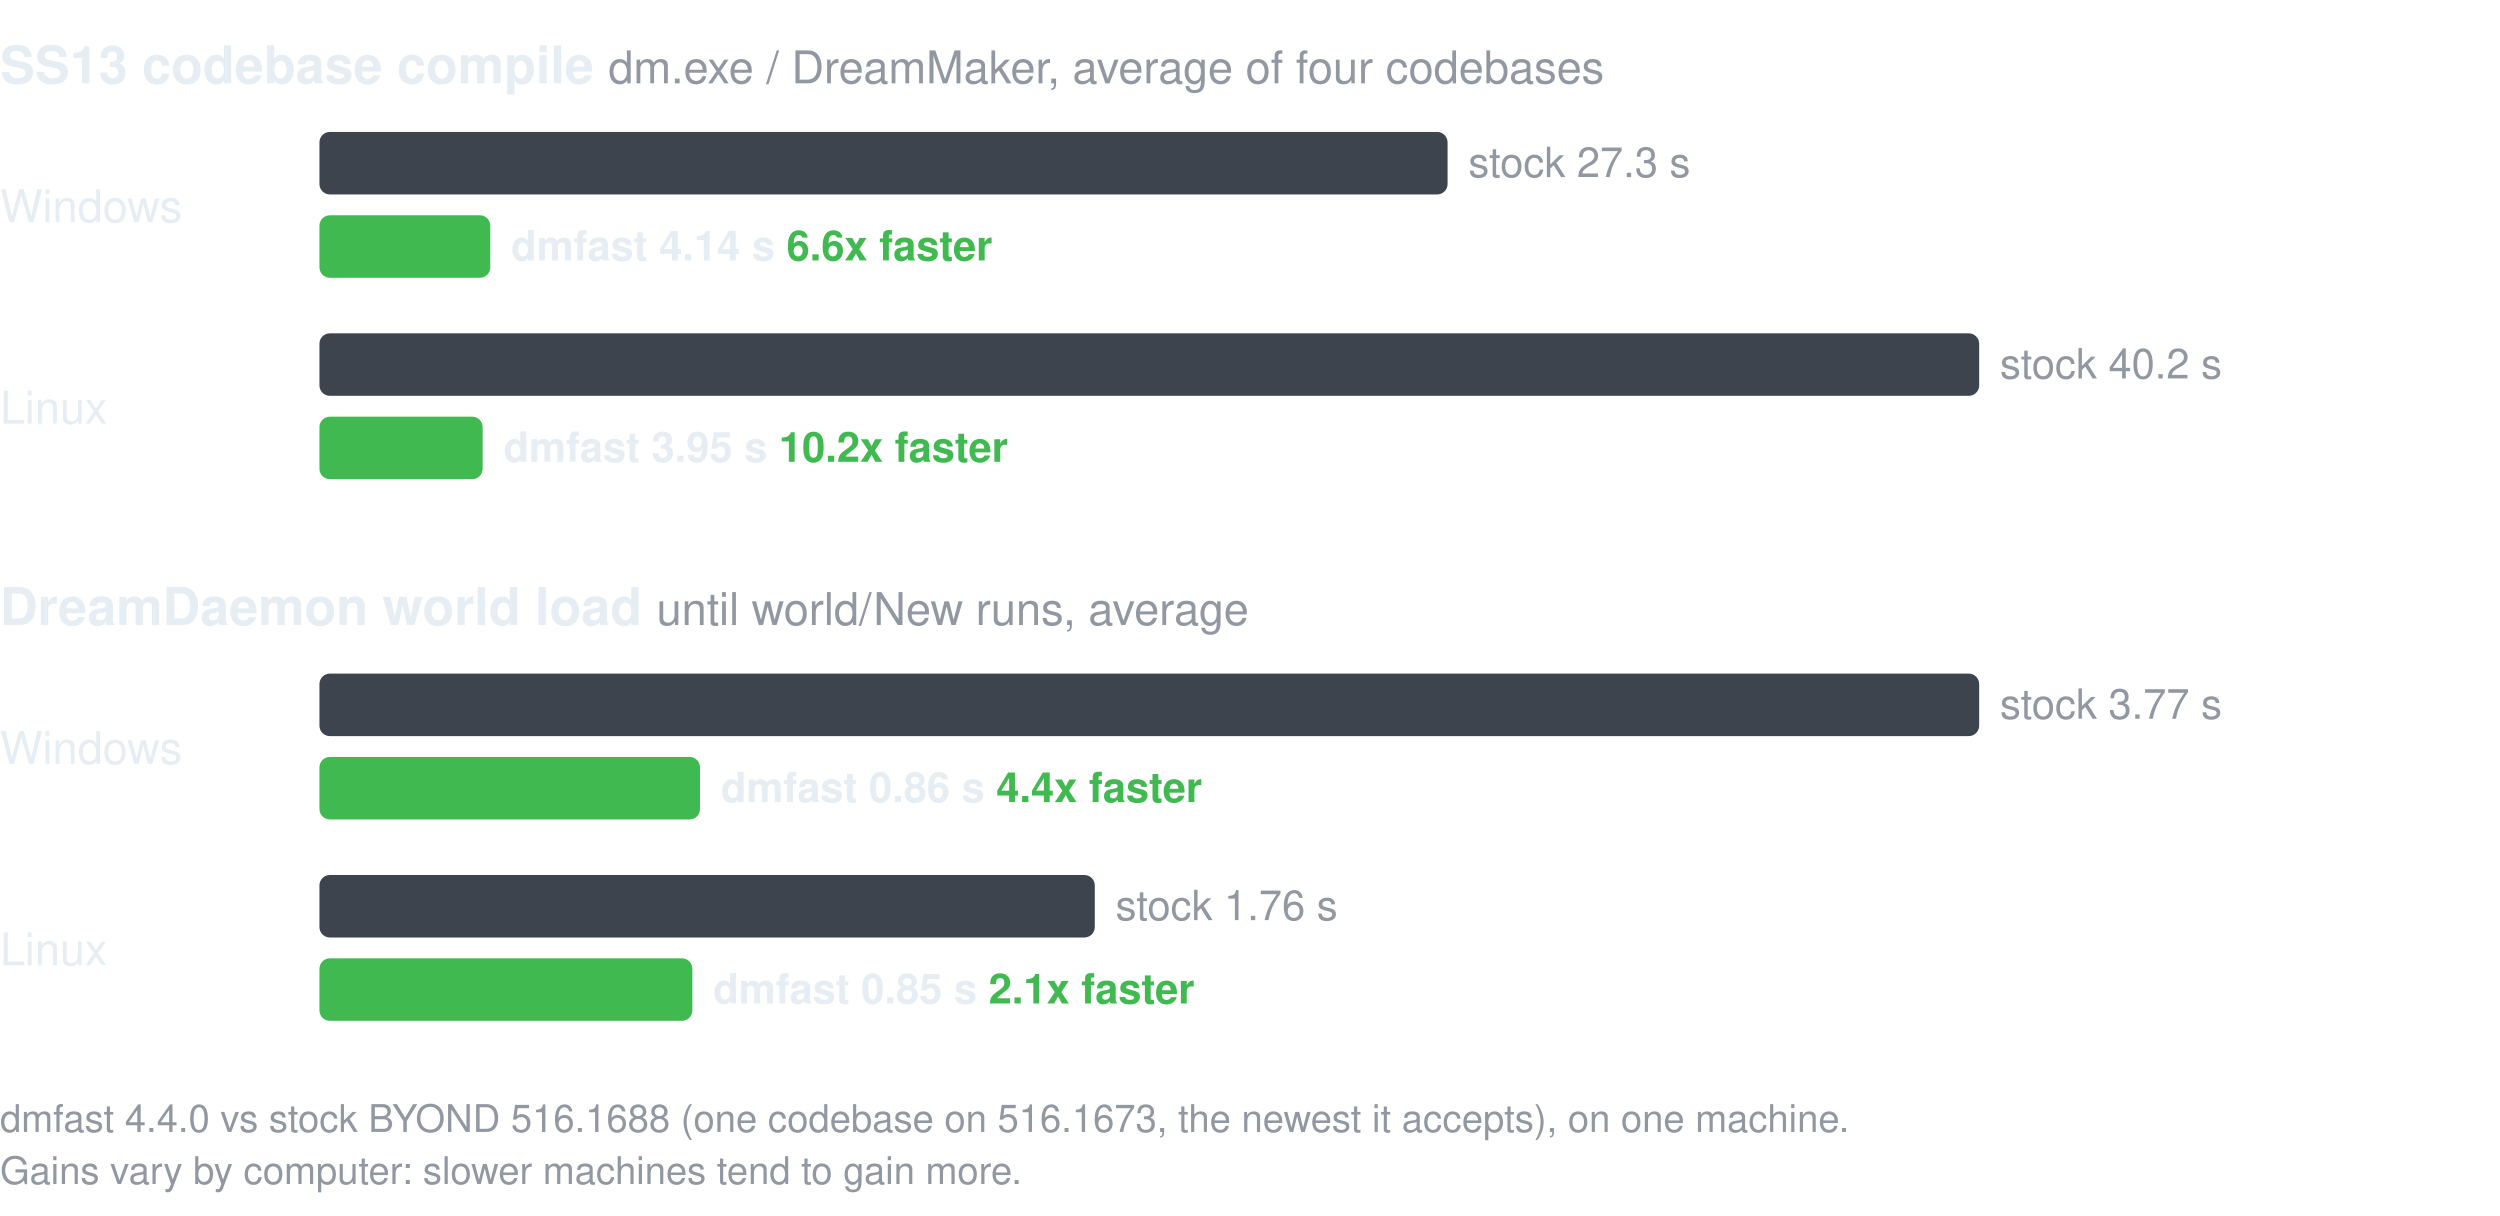
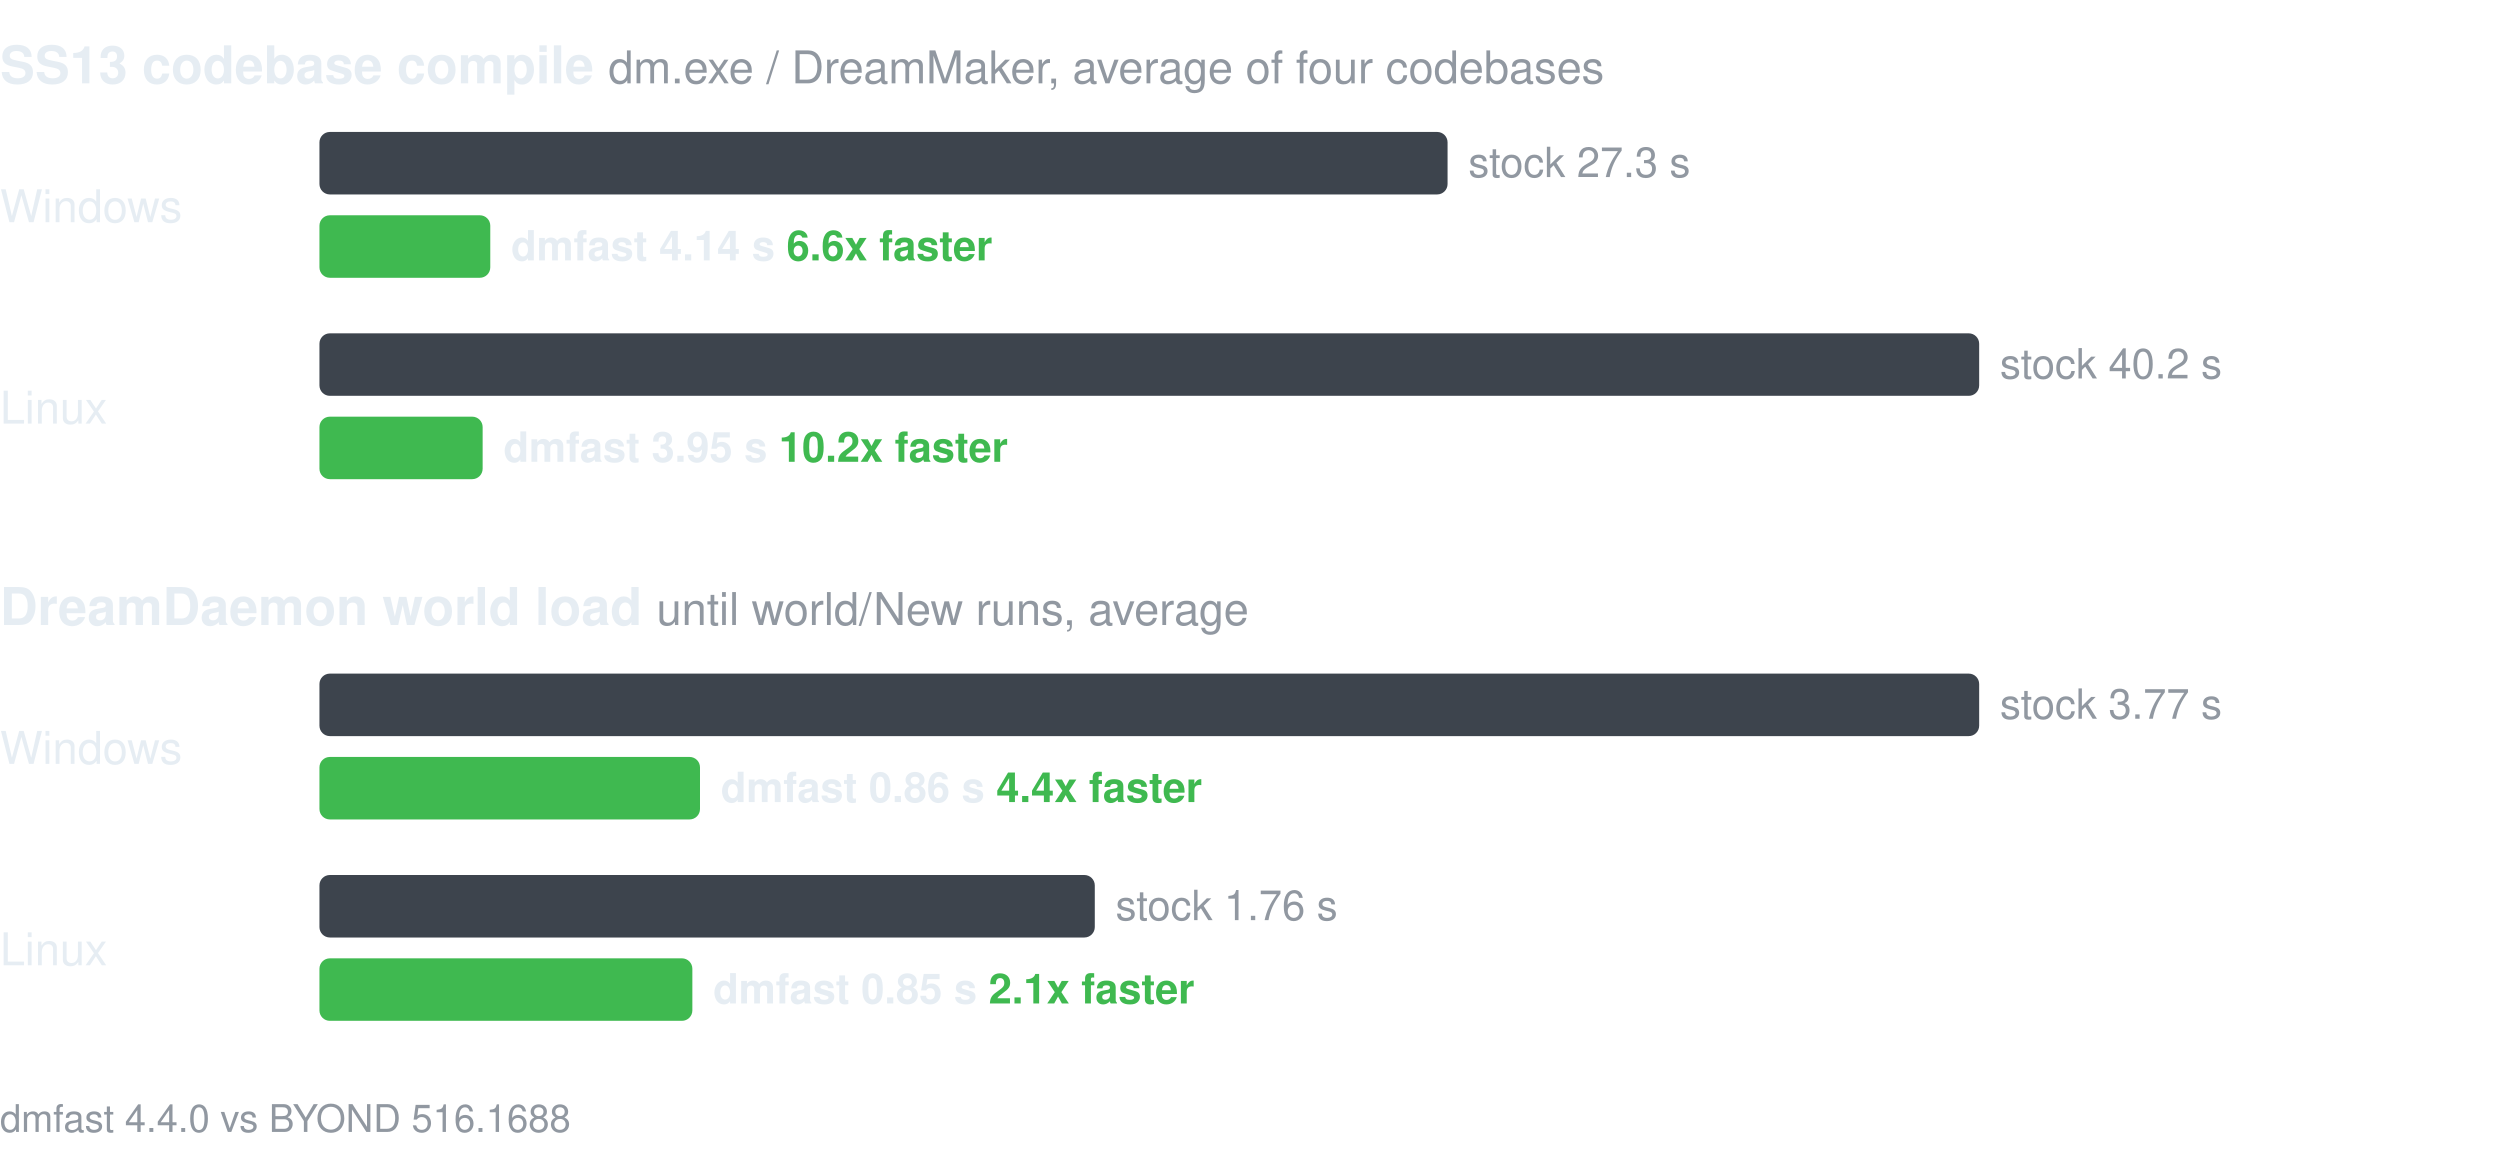
- <svg xmlns="http://www.w3.org/2000/svg" width="720" height="350" viewBox="0 0 720 350" font-family="-apple-system,BlinkMacSystemFont,Segoe UI,Helvetica,Arial,sans-serif" role="img" aria-label="dmfast speedups over four large SS13 codebases: compile 6.6x faster on Windows and 10.2x on Linux; DreamDaemon world load 4.3x and 2.1x faster">
+ <svg xmlns="http://www.w3.org/2000/svg" width="720" height="334" viewBox="0 0 720 334" font-family="-apple-system,BlinkMacSystemFont,Segoe UI,Helvetica,Arial,sans-serif" role="img" aria-label="dmfast speedups, average of four SS13 codebases: compile 6.6x faster on Windows and 10.2x on Linux; DreamDaemon world load 4.4x and 2.1x faster">
  <text x="0" y="24" font-size="15" font-weight="600" fill="#e6edf3">SS13 codebase compile <tspan font-weight="400" fill="#9198a1" font-size="13">dm.exe / DreamMaker, average of four codebases</tspan>
  </text>
  <text x="0" y="64.0" font-size="13" fill="#e6edf3">Windows</text>
  <rect x="92" y="38" width="324.9" height="18" rx="3" fill="#3d444d" />
  <text x="422.9" y="51" font-size="12" fill="#9198a1">stock 27.3 s</text>
  <rect x="92" y="62" width="49.2" height="18" rx="3" fill="#3fb950" />
  <text x="147.2" y="75" font-size="12" fill="#e6edf3">
    <tspan font-weight="600">dmfast 4.14 s</tspan>
    <tspan fill="#3fb950" font-weight="700">6.6x faster</tspan>
  </text>
  <text x="0" y="122.0" font-size="13" fill="#e6edf3">Linux</text>
  <rect x="92" y="96" width="478.0" height="18" rx="3" fill="#3d444d" />
  <text x="576.0" y="109" font-size="12" fill="#9198a1">stock 40.2 s</text>
  <rect x="92" y="120" width="47.0" height="18" rx="3" fill="#3fb950" />
  <text x="145.0" y="133" font-size="12" fill="#e6edf3">
    <tspan font-weight="600">dmfast 3.95 s</tspan>
    <tspan fill="#3fb950" font-weight="700">10.2x faster</tspan>
  </text>
  <text x="0" y="180" font-size="15" font-weight="600" fill="#e6edf3">DreamDaemon world load <tspan font-weight="400" fill="#9198a1" font-size="13">until world/New runs, average</tspan>
  </text>
  <text x="0" y="220.0" font-size="13" fill="#e6edf3">Windows</text>
  <rect x="92" y="194" width="478.0" height="18" rx="3" fill="#3d444d" />
  <text x="576.0" y="207" font-size="12" fill="#9198a1">stock 3.77 s</text>
  <rect x="92" y="218" width="109.6" height="18" rx="3" fill="#3fb950" />
  <text x="207.6" y="231" font-size="12" fill="#e6edf3">
    <tspan font-weight="600">dmfast 0.86 s</tspan>
    <tspan fill="#3fb950" font-weight="700">4.4x faster</tspan>
  </text>
  <text x="0" y="278.0" font-size="13" fill="#e6edf3">Linux</text>
  <rect x="92" y="252" width="223.3" height="18" rx="3" fill="#3d444d" />
  <text x="321.3" y="265" font-size="12" fill="#9198a1">stock 1.76 s</text>
  <rect x="92" y="276" width="107.4" height="18" rx="3" fill="#3fb950" />
  <text x="205.4" y="289" font-size="12" fill="#e6edf3">
    <tspan font-weight="600">dmfast 0.85 s</tspan>
    <tspan fill="#3fb950" font-weight="700">2.1x faster</tspan>
  </text>
-   <text x="0" y="326" font-size="11" fill="#9198a1">dmfast 4.4.0 vs stock BYOND 516.1688 (one codebase on 516.1673, the newest it accepts), on one machine.</text>
-   <text x="0" y="341" font-size="11" fill="#9198a1">Gains vary by computer: slower machines tend to gain more.</text>
+   <text x="0" y="326" font-size="11" fill="#9198a1">dmfast 4.4.0 vs BYOND 516.1688</text>
</svg>
